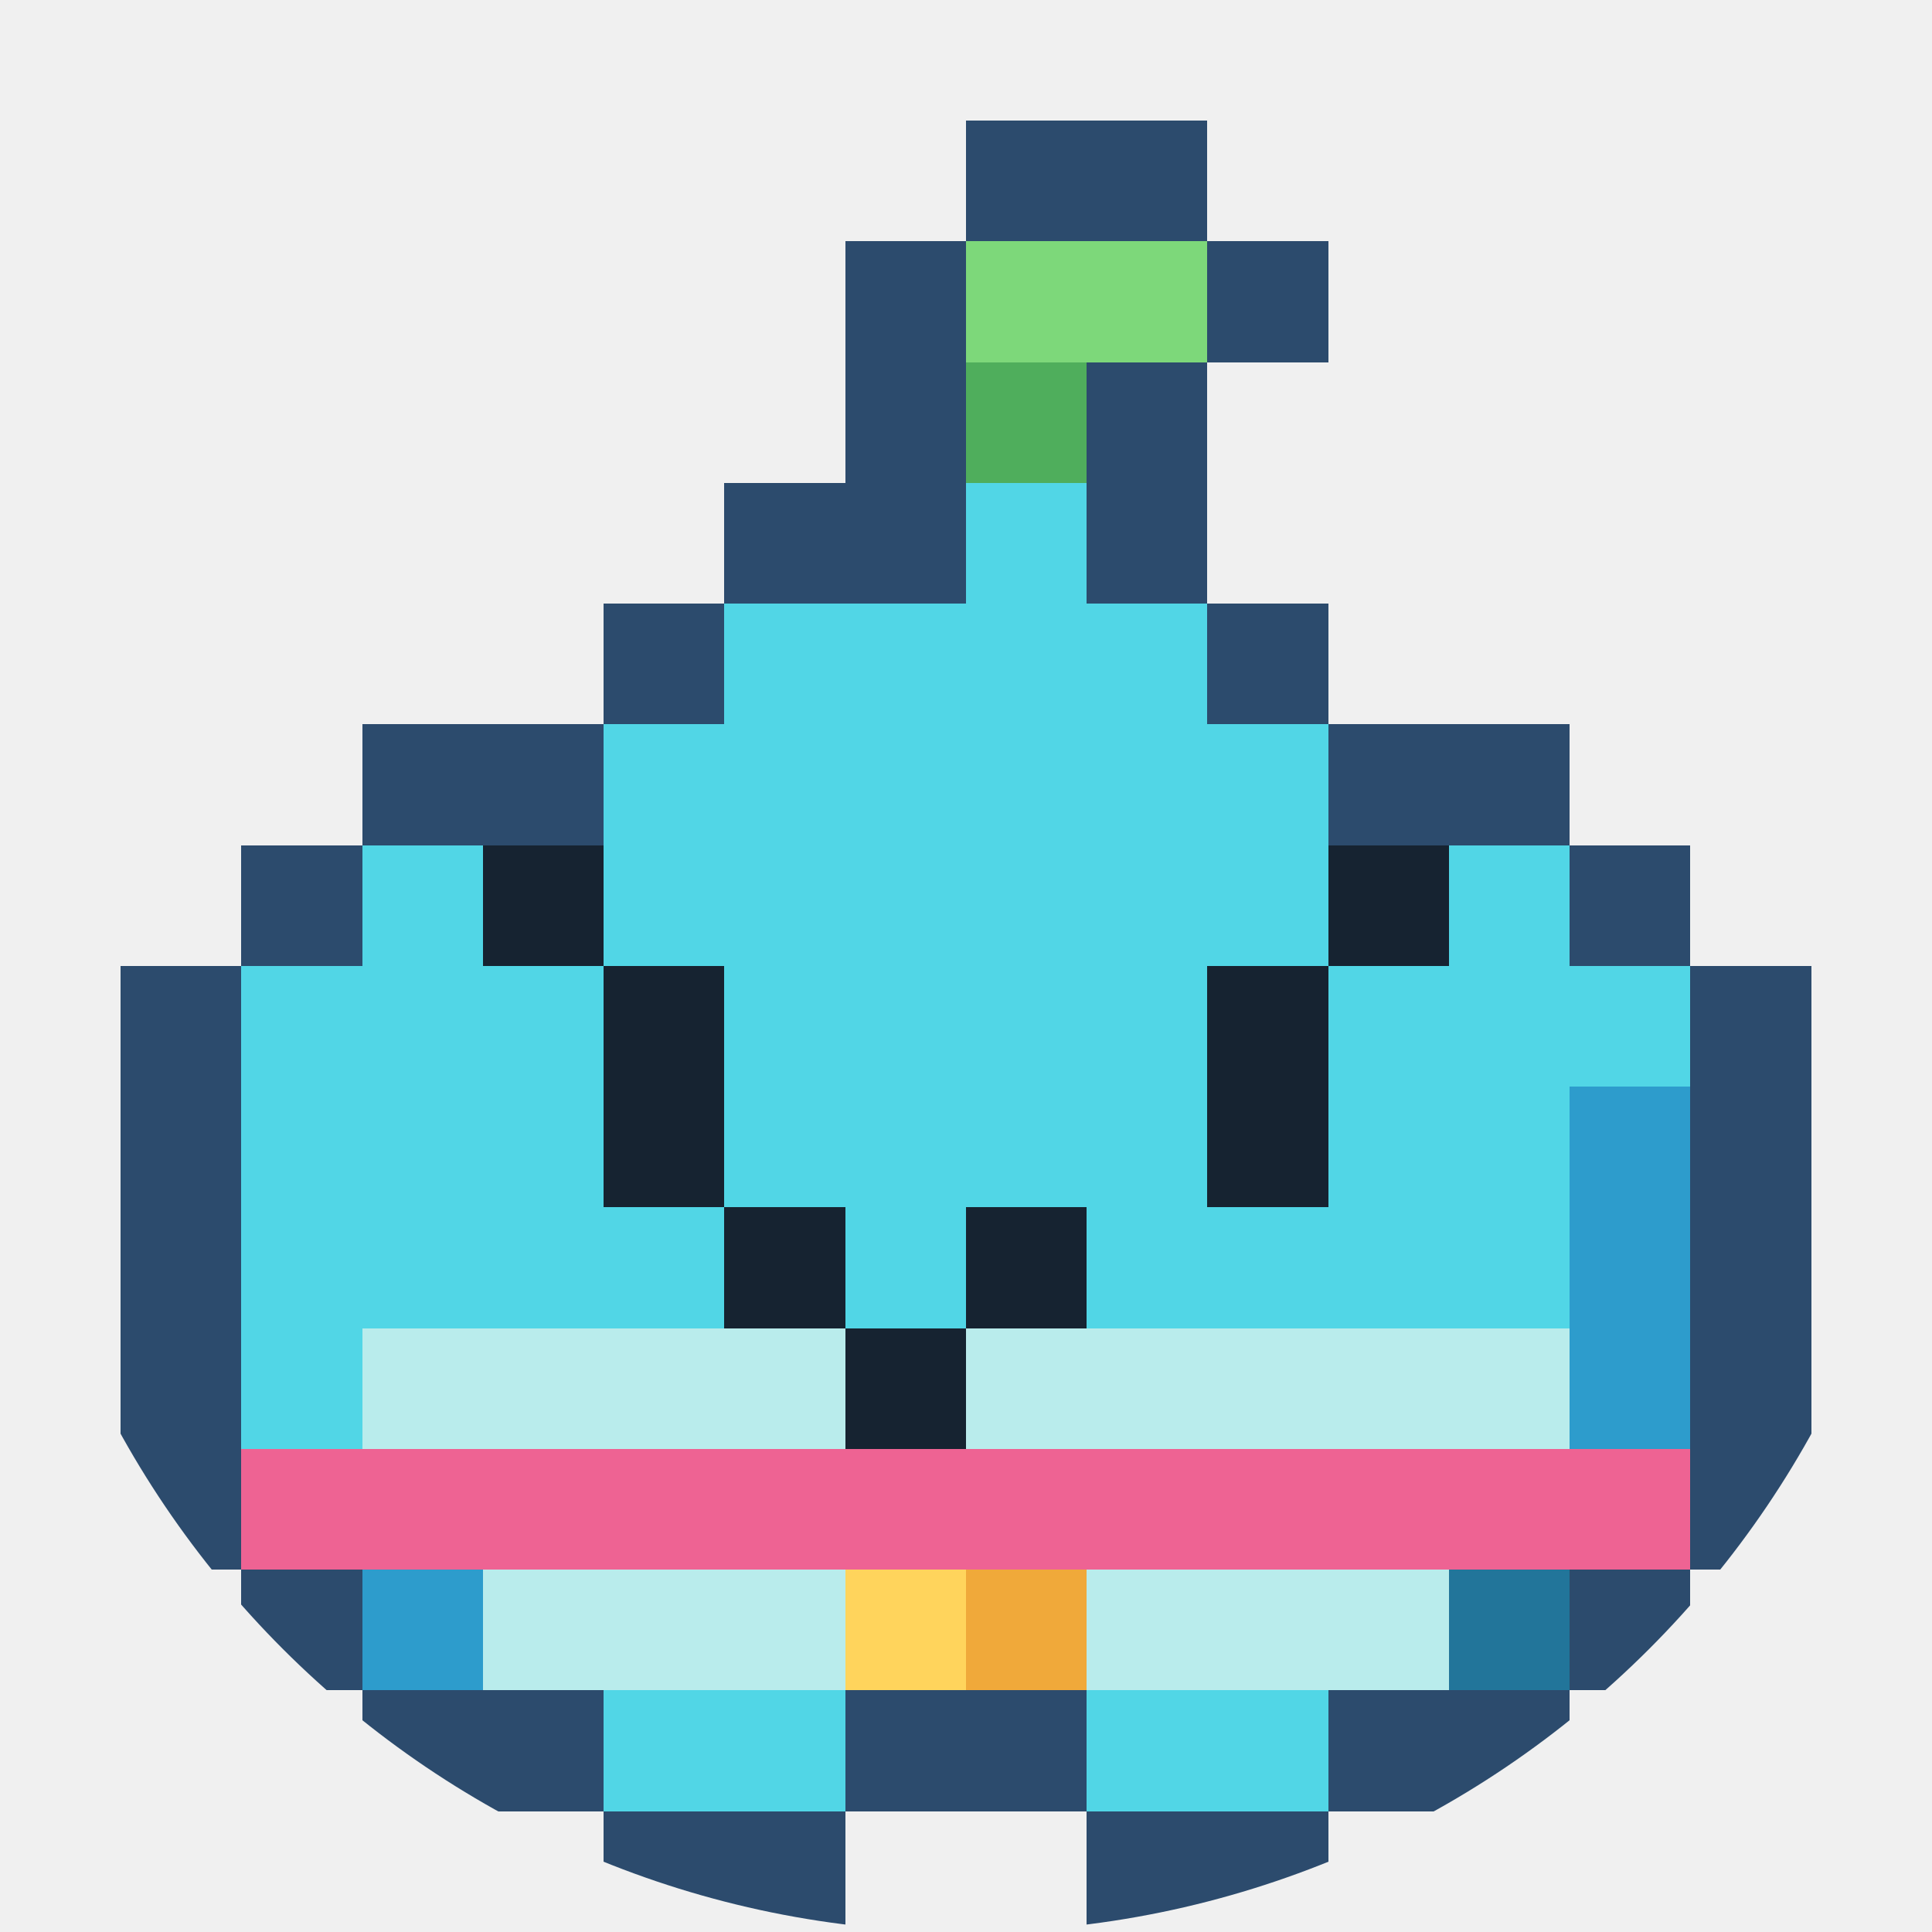
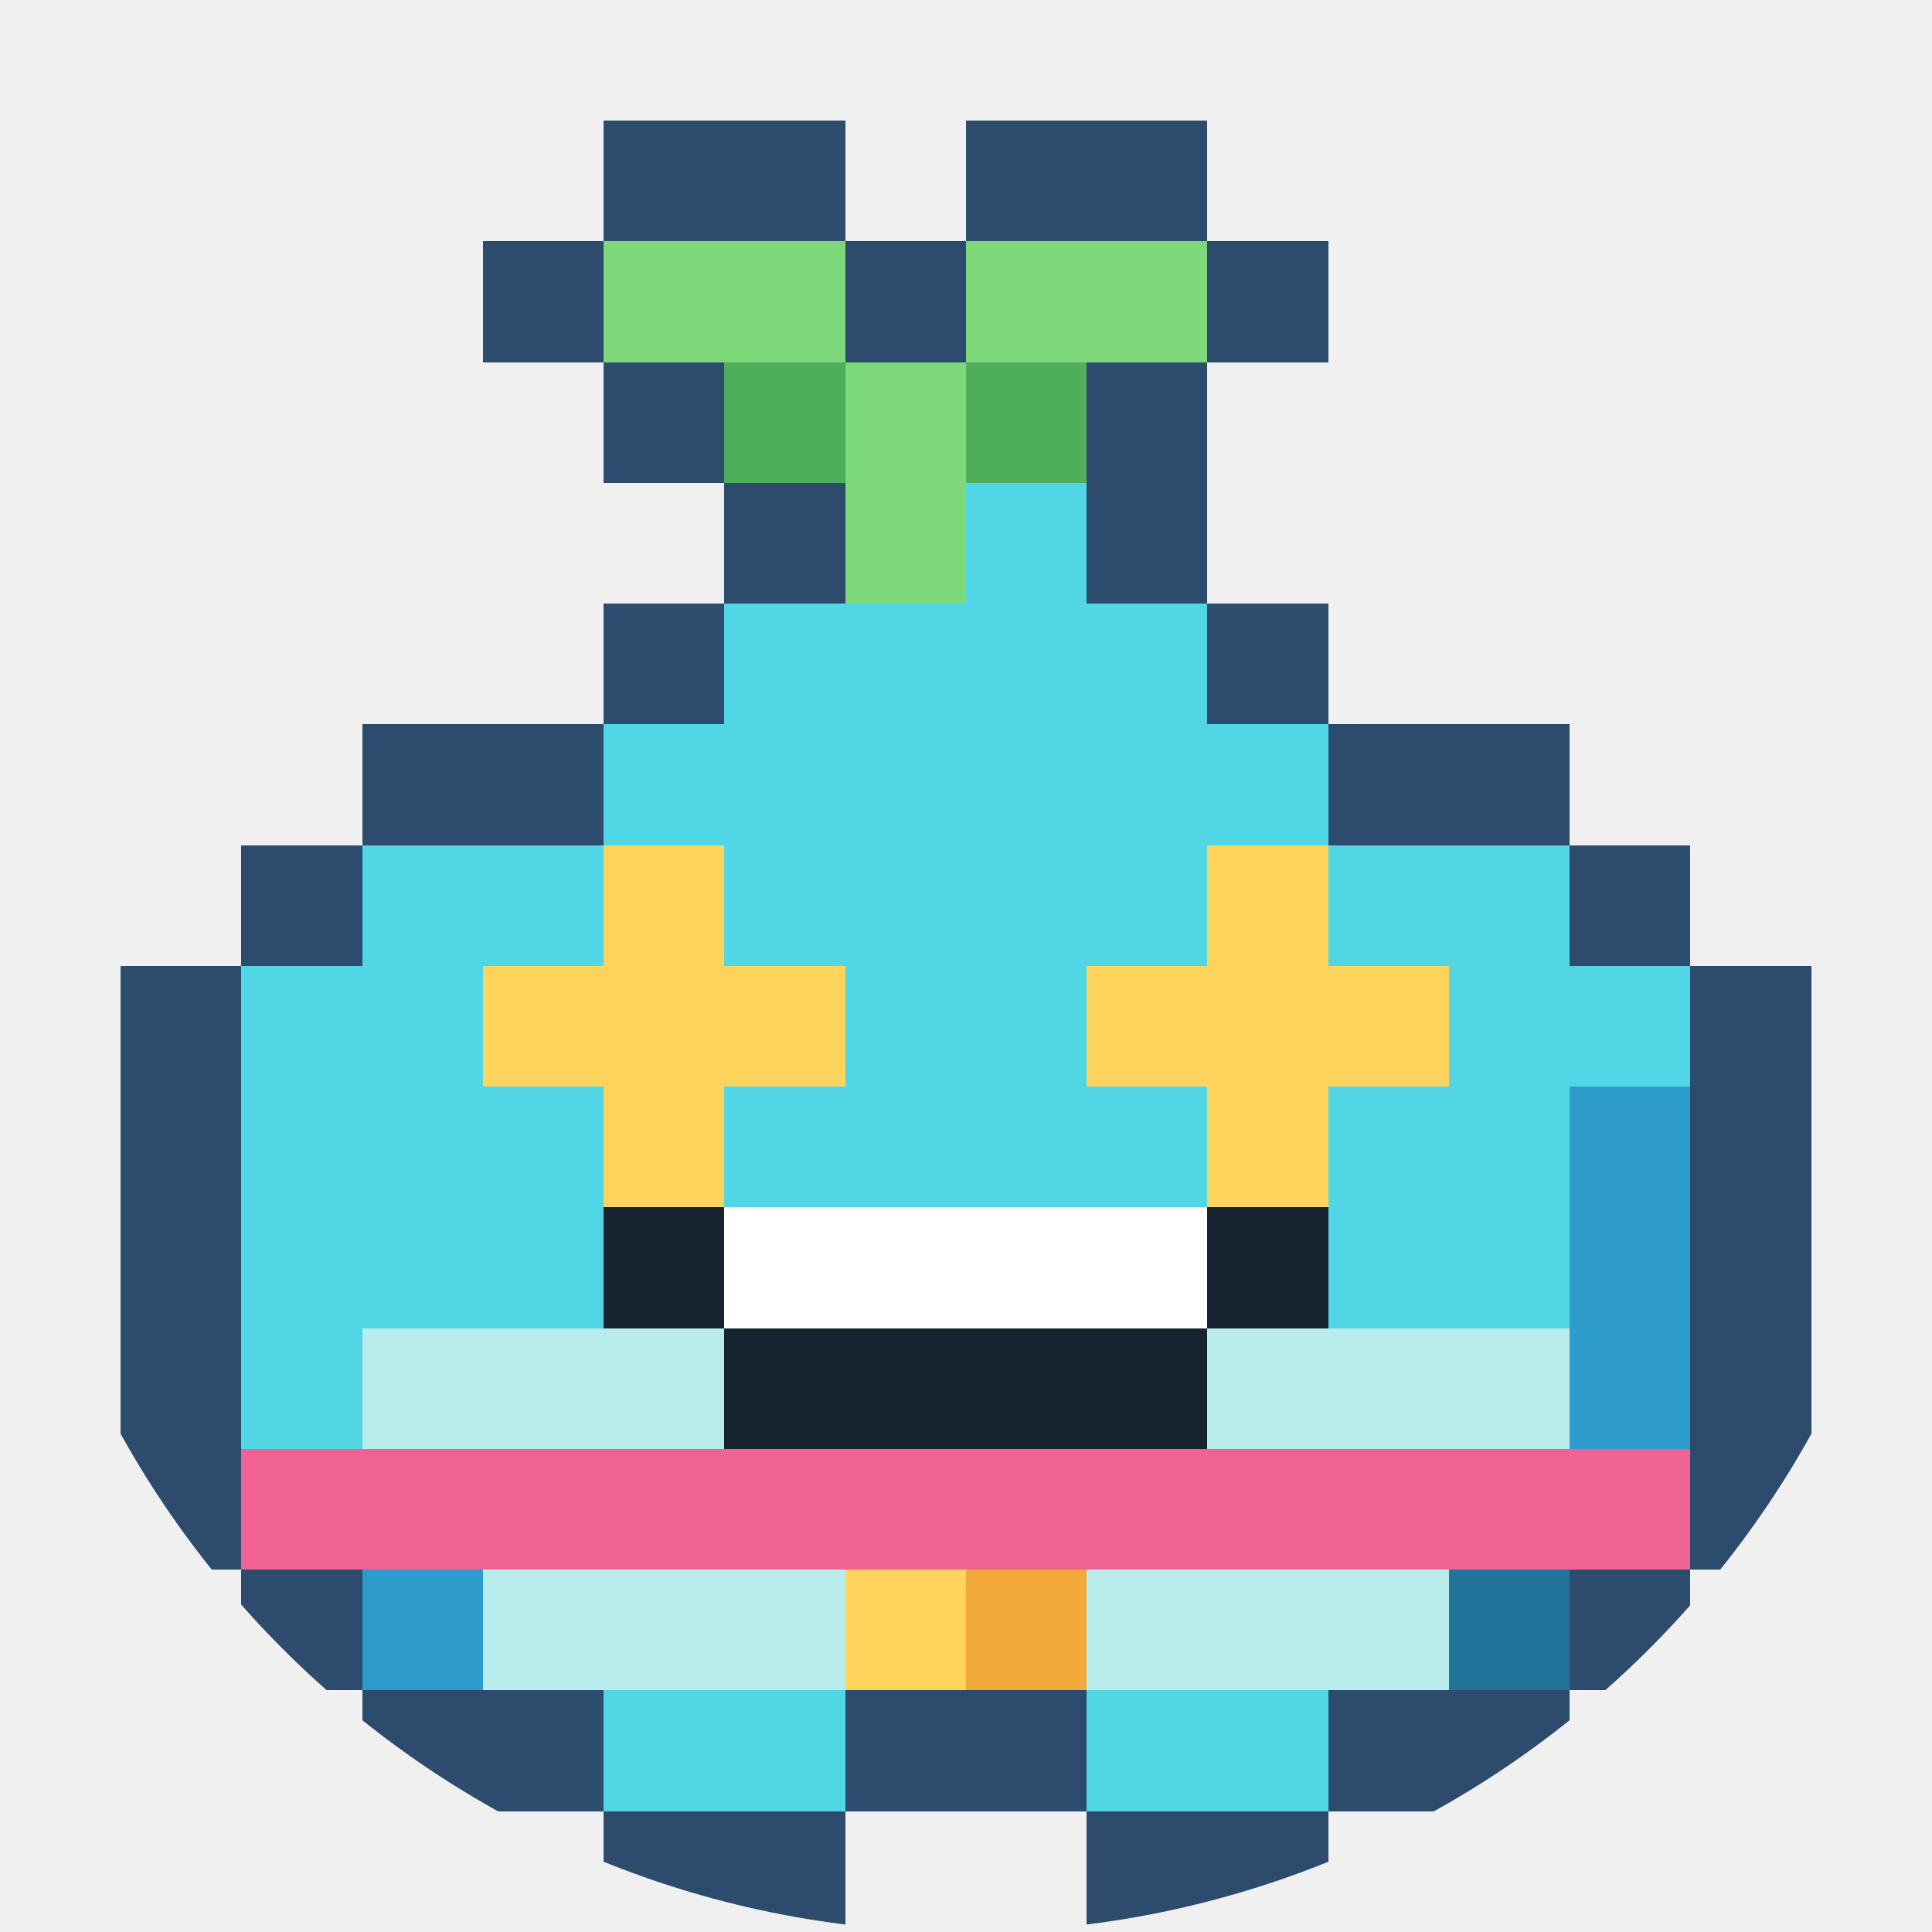
<svg xmlns="http://www.w3.org/2000/svg" width="128" height="128" viewBox="0 0 128 128" shape-rendering="crispEdges" role="presentation" aria-hidden="true">
  <defs>
    <clipPath id="clip">
      <circle cx="64" cy="64" r="64" />
    </clipPath>
  </defs>
  <g clip-path="url(#clip)">
+     <rect x="40" y="8" width="16" height="8" fill="#2C4B6D" />
    <rect x="64" y="8" width="16" height="8" fill="#2C4B6D" />
+     <rect x="32" y="16" width="8" height="8" fill="#2C4B6D" />
+     <rect x="40" y="16" width="16" height="8" fill="#7DD87A" />
    <rect x="56" y="16" width="8" height="8" fill="#2C4B6D" />
    <rect x="64" y="16" width="16" height="8" fill="#7DD87A" />
    <rect x="80" y="16" width="8" height="8" fill="#2C4B6D" />
-     <rect x="56" y="24" width="8" height="8" fill="#2C4B6D" />
+     <rect x="40" y="24" width="8" height="8" fill="#2C4B6D" />
+     <rect x="48" y="24" width="8" height="8" fill="#4FAE5C" />
+     <rect x="56" y="24" width="8" height="8" fill="#7DD87A" />
    <rect x="64" y="24" width="8" height="8" fill="#4FAE5C" />
    <rect x="72" y="24" width="8" height="8" fill="#2C4B6D" />
-     <rect x="48" y="32" width="16" height="8" fill="#2C4B6D" />
+     <rect x="48" y="32" width="8" height="8" fill="#2C4B6D" />
+     <rect x="56" y="32" width="8" height="8" fill="#7DD87A" />
    <rect x="64" y="32" width="8" height="8" fill="#51D6E6" />
    <rect x="72" y="32" width="8" height="8" fill="#2C4B6D" />
    <rect x="40" y="40" width="8" height="8" fill="#2C4B6D" />
    <rect x="48" y="40" width="32" height="8" fill="#51D6E6" />
    <rect x="80" y="40" width="8" height="8" fill="#2C4B6D" />
    <rect x="24" y="48" width="16" height="8" fill="#2C4B6D" />
    <rect x="40" y="48" width="48" height="8" fill="#51D6E6" />
    <rect x="88" y="48" width="16" height="8" fill="#2C4B6D" />
    <rect x="16" y="56" width="8" height="8" fill="#2C4B6D" />
-     <rect x="24" y="56" width="8" height="8" fill="#51D6E6" />
-     <rect x="32" y="56" width="8" height="8" fill="#162331" />
-     <rect x="40" y="56" width="48" height="8" fill="#51D6E6" />
-     <rect x="88" y="56" width="8" height="8" fill="#162331" />
-     <rect x="96" y="56" width="8" height="8" fill="#51D6E6" />
+     <rect x="24" y="56" width="16" height="8" fill="#51D6E6" />
+     <rect x="40" y="56" width="8" height="8" fill="#FFD45C" />
+     <rect x="48" y="56" width="32" height="8" fill="#51D6E6" />
+     <rect x="80" y="56" width="8" height="8" fill="#FFD45C" />
+     <rect x="88" y="56" width="16" height="8" fill="#51D6E6" />
    <rect x="104" y="56" width="8" height="8" fill="#2C4B6D" />
    <rect x="8" y="64" width="8" height="8" fill="#2C4B6D" />
-     <rect x="16" y="64" width="24" height="8" fill="#51D6E6" />
-     <rect x="40" y="64" width="8" height="8" fill="#162331" />
-     <rect x="48" y="64" width="32" height="8" fill="#51D6E6" />
-     <rect x="80" y="64" width="8" height="8" fill="#162331" />
-     <rect x="88" y="64" width="24" height="8" fill="#51D6E6" />
+     <rect x="16" y="64" width="16" height="8" fill="#51D6E6" />
+     <rect x="32" y="64" width="24" height="8" fill="#FFD45C" />
+     <rect x="56" y="64" width="16" height="8" fill="#51D6E6" />
+     <rect x="72" y="64" width="24" height="8" fill="#FFD45C" />
+     <rect x="96" y="64" width="16" height="8" fill="#51D6E6" />
    <rect x="112" y="64" width="8" height="8" fill="#2C4B6D" />
    <rect x="8" y="72" width="8" height="8" fill="#2C4B6D" />
    <rect x="16" y="72" width="24" height="8" fill="#51D6E6" />
-     <rect x="40" y="72" width="8" height="8" fill="#162331" />
+     <rect x="40" y="72" width="8" height="8" fill="#FFD45C" />
    <rect x="48" y="72" width="32" height="8" fill="#51D6E6" />
-     <rect x="80" y="72" width="8" height="8" fill="#162331" />
+     <rect x="80" y="72" width="8" height="8" fill="#FFD45C" />
    <rect x="88" y="72" width="16" height="8" fill="#51D6E6" />
    <rect x="104" y="72" width="8" height="8" fill="#2D9CCC" />
    <rect x="112" y="72" width="8" height="8" fill="#2C4B6D" />
    <rect x="8" y="80" width="8" height="8" fill="#2C4B6D" />
-     <rect x="16" y="80" width="32" height="8" fill="#51D6E6" />
-     <rect x="48" y="80" width="8" height="8" fill="#162331" />
-     <rect x="56" y="80" width="8" height="8" fill="#51D6E6" />
-     <rect x="64" y="80" width="8" height="8" fill="#162331" />
-     <rect x="72" y="80" width="32" height="8" fill="#51D6E6" />
+     <rect x="16" y="80" width="24" height="8" fill="#51D6E6" />
+     <rect x="40" y="80" width="8" height="8" fill="#162331" />
+     <rect x="48" y="80" width="32" height="8" fill="#FFFFFF" />
+     <rect x="80" y="80" width="8" height="8" fill="#162331" />
+     <rect x="88" y="80" width="16" height="8" fill="#51D6E6" />
    <rect x="104" y="80" width="8" height="8" fill="#2D9CCC" />
    <rect x="112" y="80" width="8" height="8" fill="#2C4B6D" />
    <rect x="8" y="88" width="8" height="8" fill="#2C4B6D" />
    <rect x="16" y="88" width="8" height="8" fill="#51D6E6" />
-     <rect x="24" y="88" width="32" height="8" fill="#B9ECEC" />
-     <rect x="56" y="88" width="8" height="8" fill="#162331" />
-     <rect x="64" y="88" width="40" height="8" fill="#B9ECEC" />
+     <rect x="24" y="88" width="24" height="8" fill="#B9ECEC" />
+     <rect x="48" y="88" width="32" height="8" fill="#162331" />
+     <rect x="80" y="88" width="24" height="8" fill="#B9ECEC" />
    <rect x="104" y="88" width="8" height="8" fill="#2D9CCC" />
    <rect x="112" y="88" width="8" height="8" fill="#2C4B6D" />
    <rect x="8" y="96" width="8" height="8" fill="#2C4B6D" />
    <rect x="16" y="96" width="96" height="8" fill="#EE6393" />
    <rect x="112" y="96" width="8" height="8" fill="#2C4B6D" />
    <rect x="16" y="104" width="8" height="8" fill="#2C4B6D" />
    <rect x="24" y="104" width="8" height="8" fill="#2D9CCC" />
    <rect x="32" y="104" width="24" height="8" fill="#B9ECEC" />
    <rect x="56" y="104" width="8" height="8" fill="#FFD45C" />
    <rect x="64" y="104" width="8" height="8" fill="#F0A93A" />
    <rect x="72" y="104" width="24" height="8" fill="#B9ECEC" />
    <rect x="96" y="104" width="8" height="8" fill="#22759A" />
    <rect x="104" y="104" width="8" height="8" fill="#2C4B6D" />
    <rect x="24" y="112" width="16" height="8" fill="#2C4B6D" />
    <rect x="40" y="112" width="16" height="8" fill="#51D6E6" />
    <rect x="56" y="112" width="16" height="8" fill="#2C4B6D" />
    <rect x="72" y="112" width="16" height="8" fill="#51D6E6" />
    <rect x="88" y="112" width="16" height="8" fill="#2C4B6D" />
    <rect x="40" y="120" width="16" height="8" fill="#2C4B6D" />
    <rect x="72" y="120" width="16" height="8" fill="#2C4B6D" />
  </g>
</svg>
